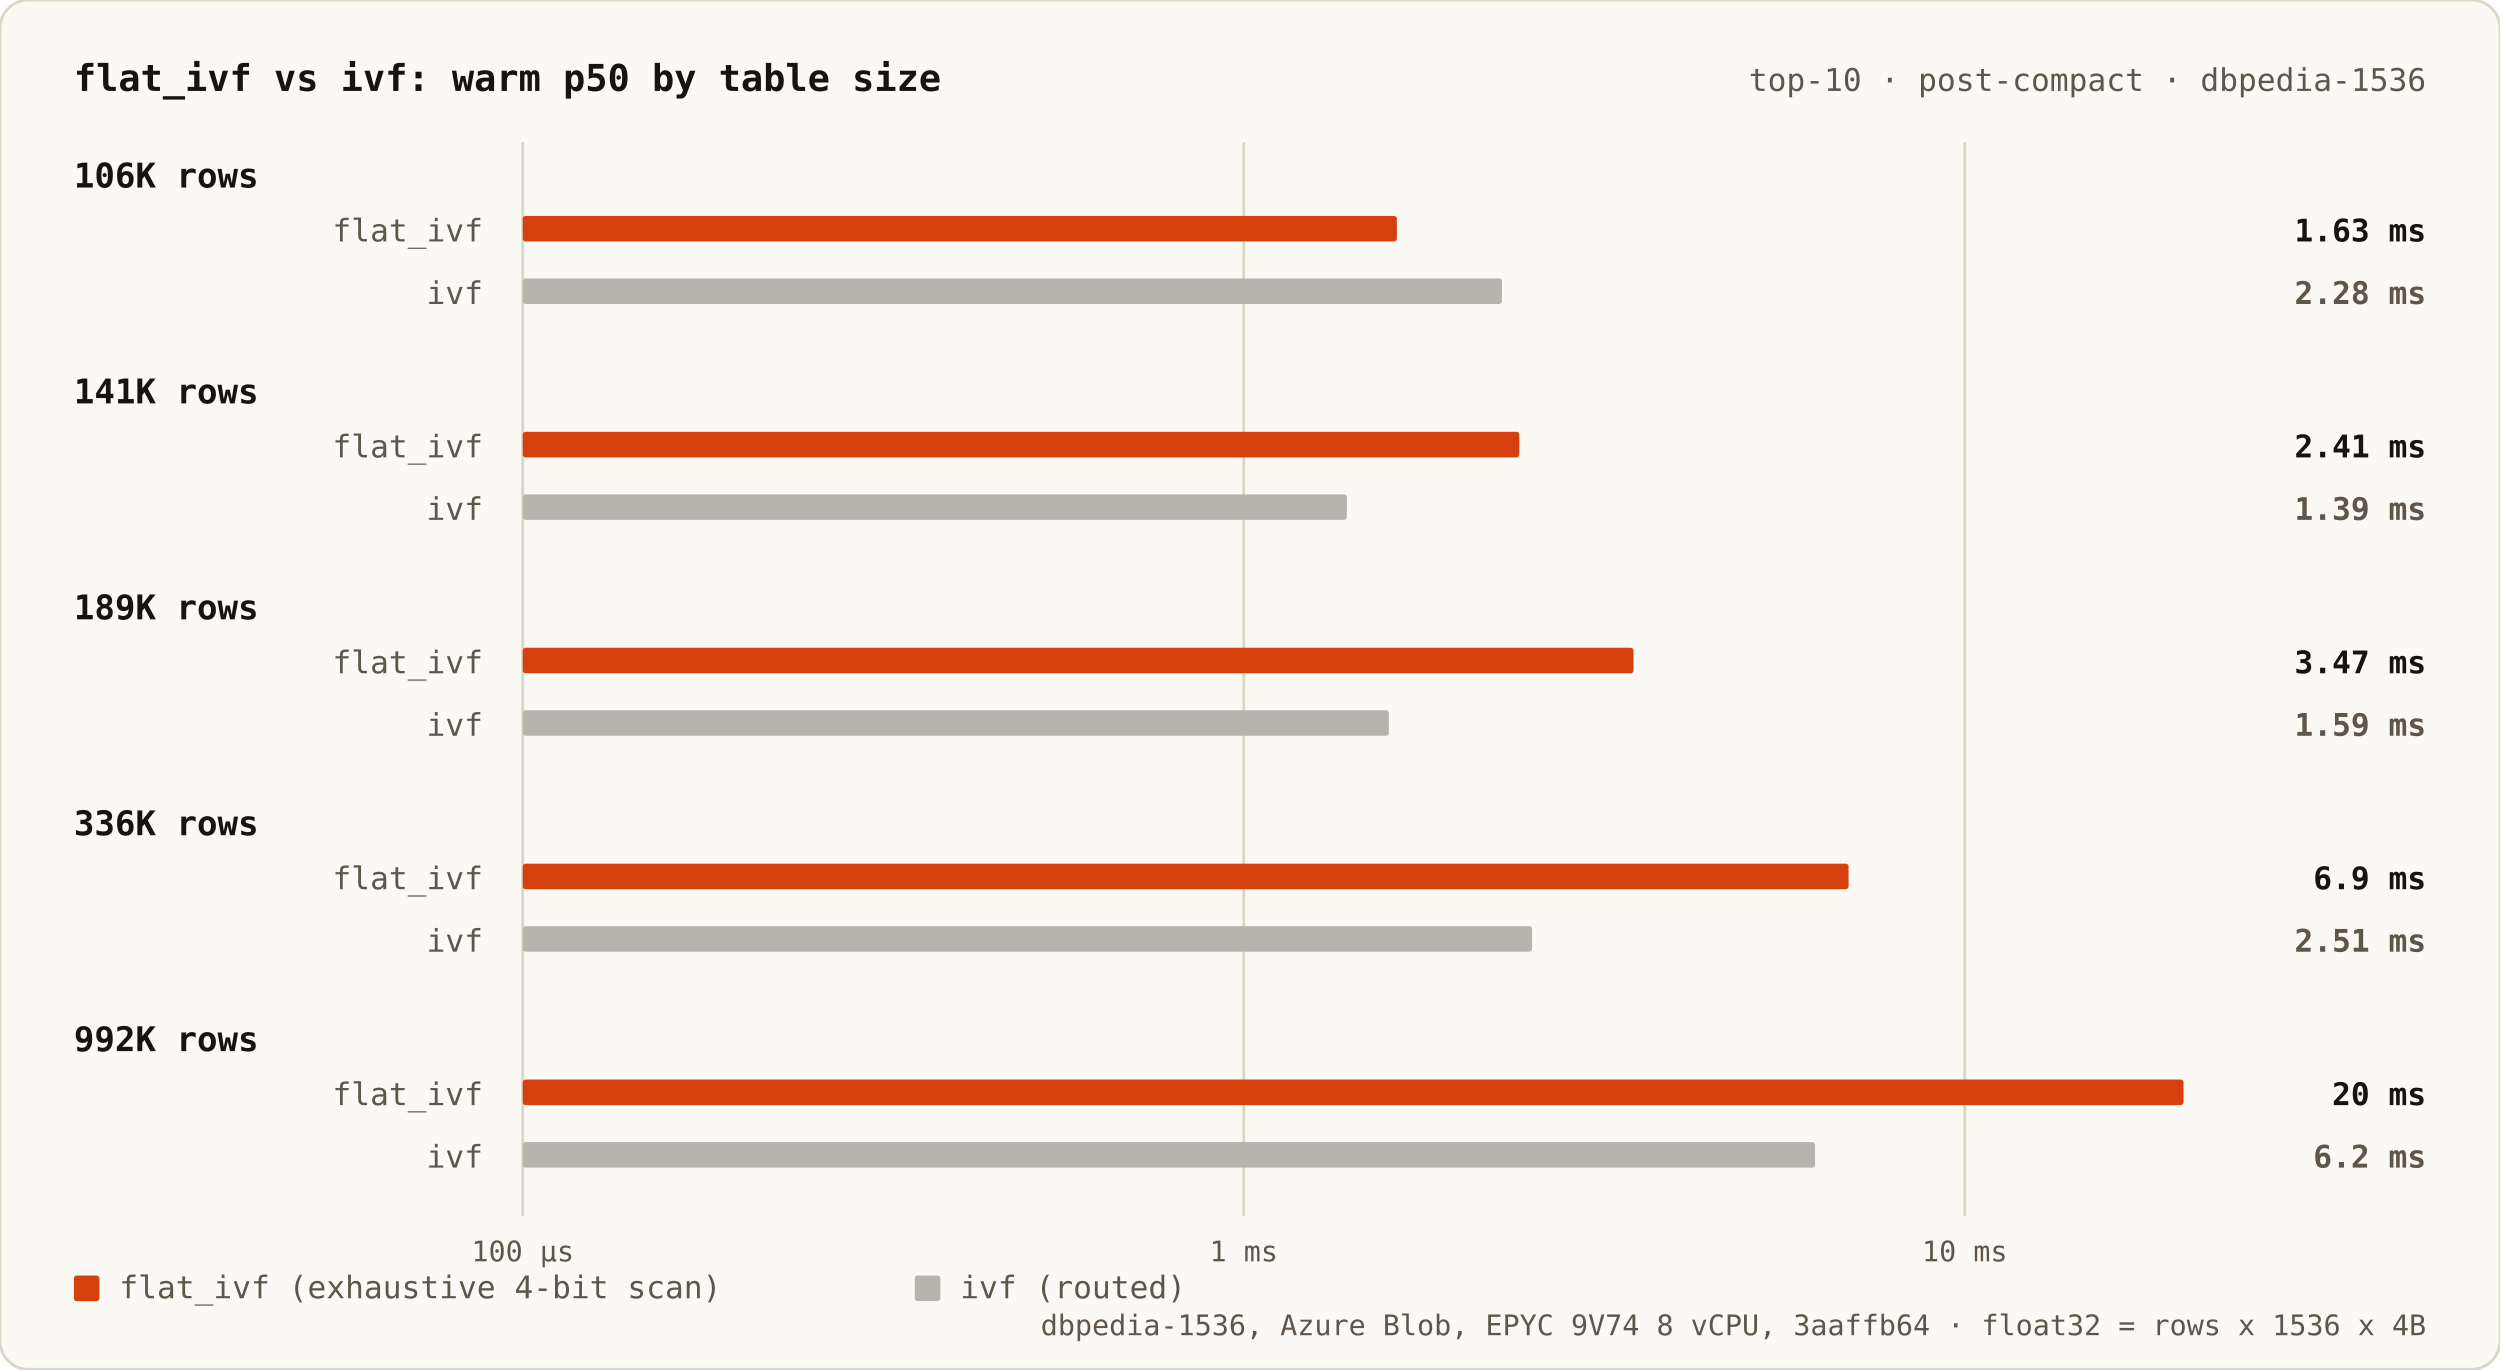
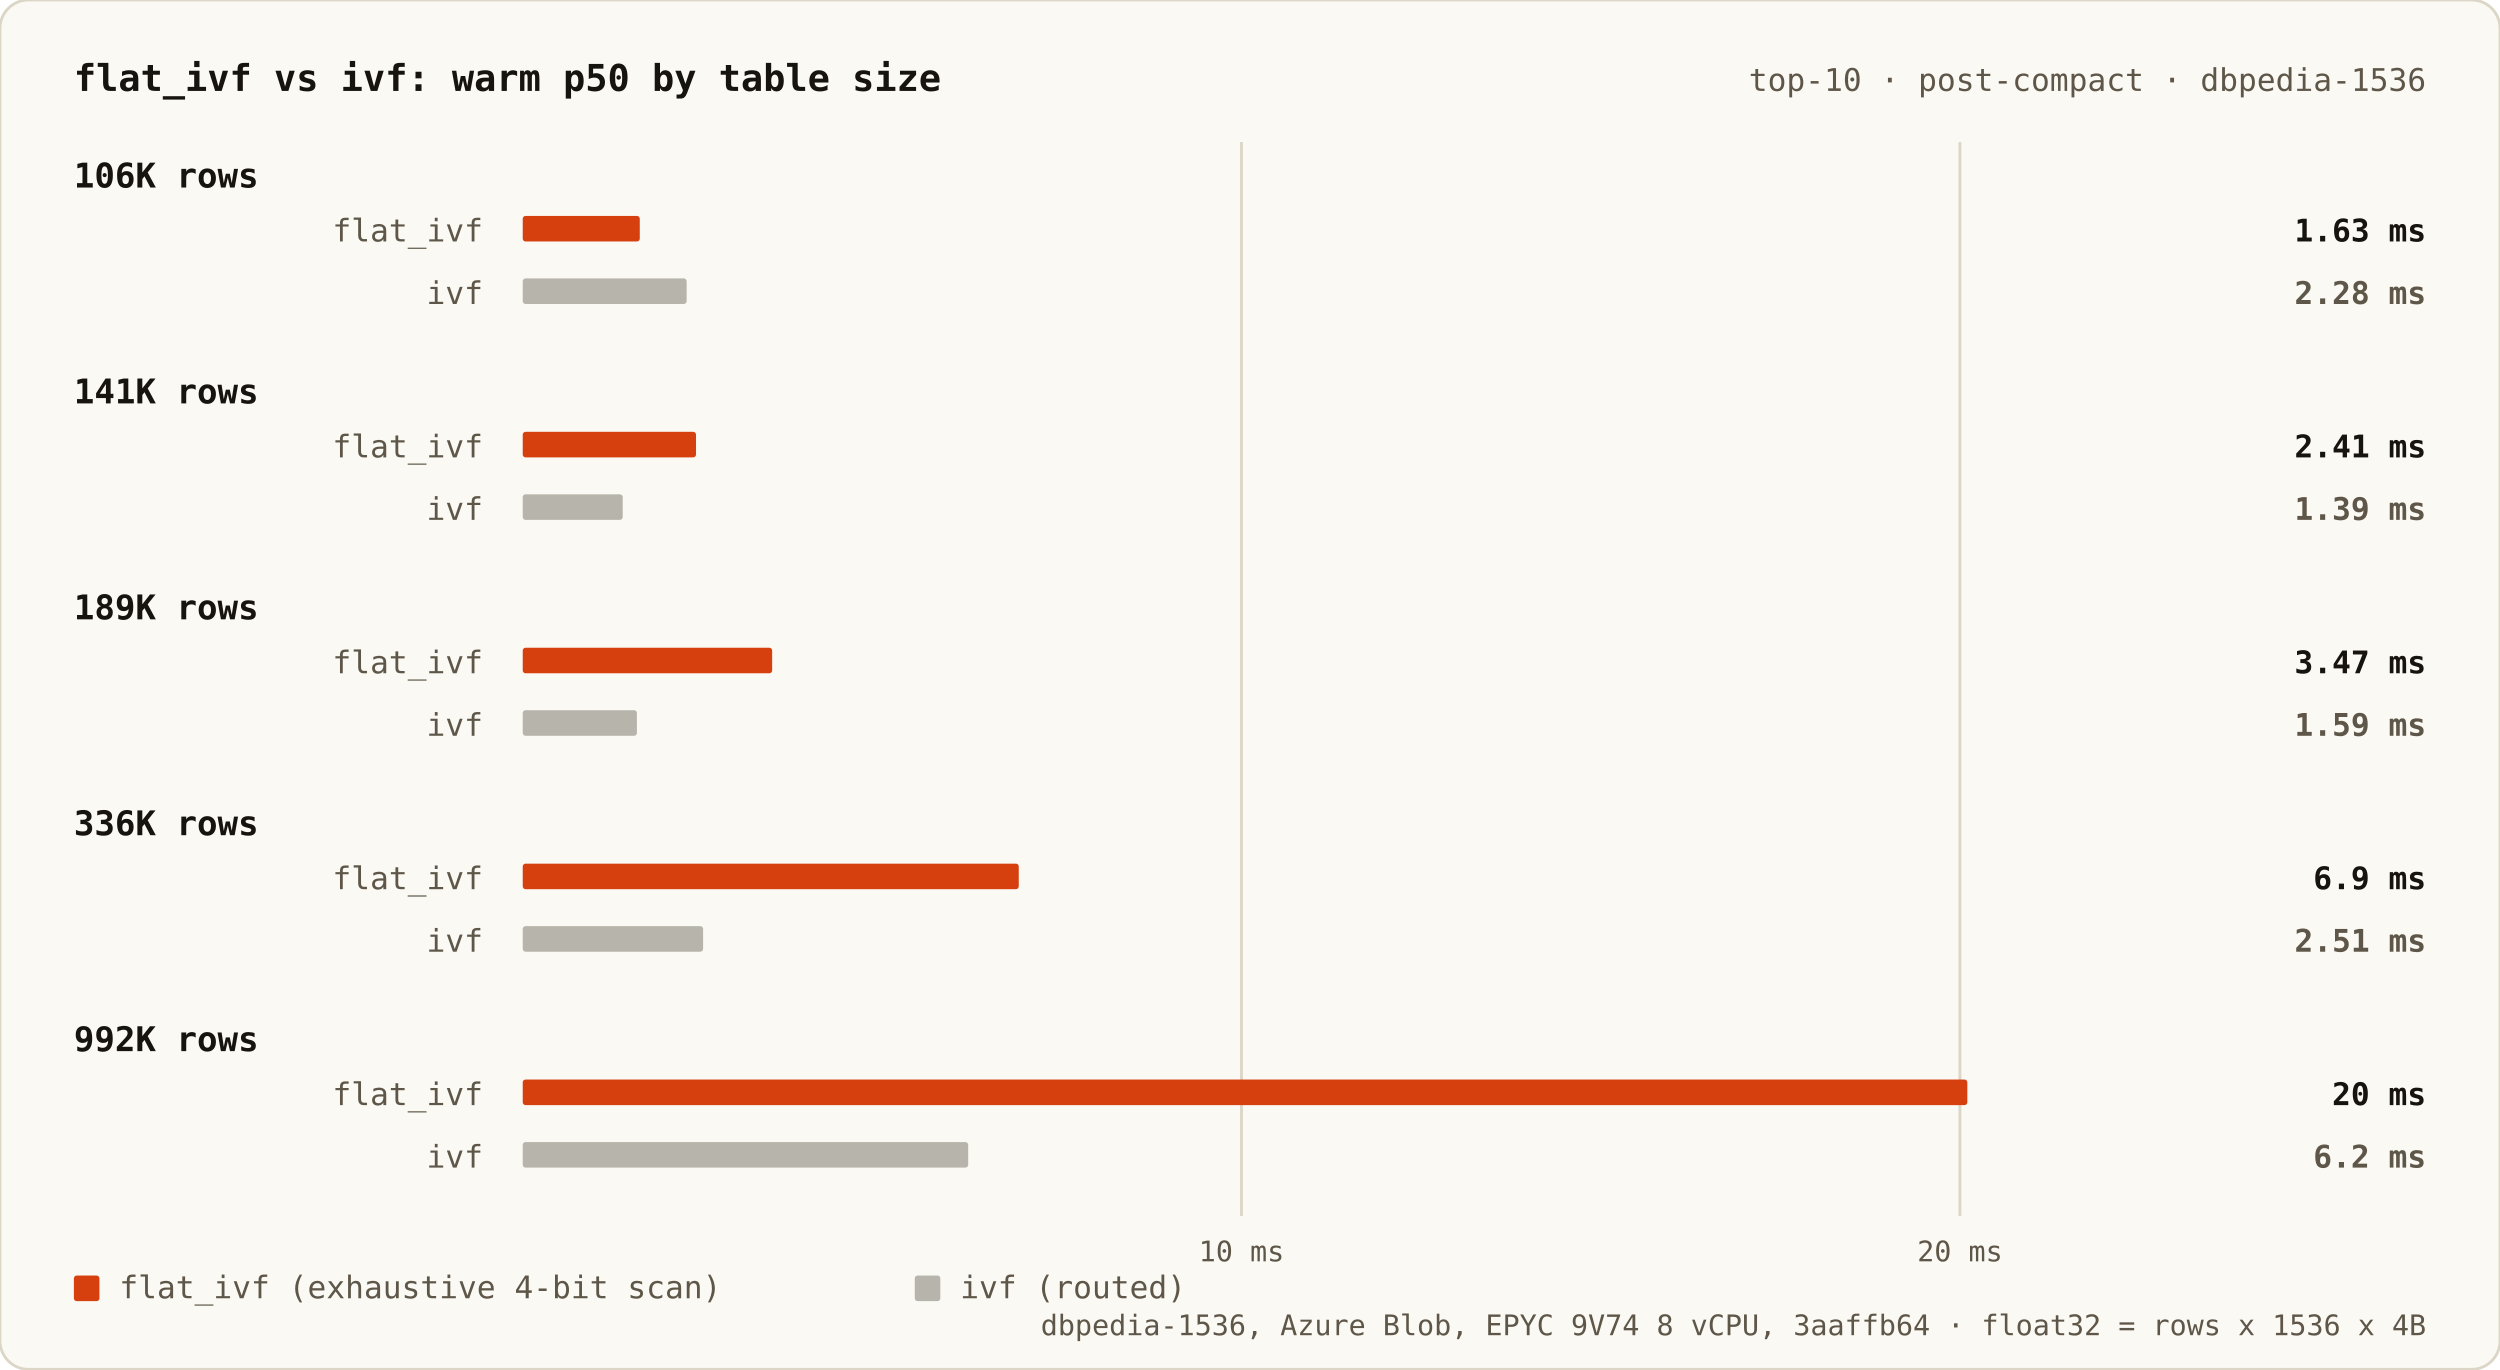
<svg xmlns="http://www.w3.org/2000/svg" width="880" height="482" viewBox="0 0 880 482" role="img">
  <rect width="880" height="482" rx="10" fill="#FBF9F3" stroke="#DCD6C7" />
  <text x="26.0" y="32.0" font-family="ui-monospace, SFMono-Regular, Menlo, Consolas, monospace" font-size="13" fill="#17130F" font-weight="600">flat_ivf vs ivf: warm p50 by table size</text>
  <text x="854.0" y="32.0" font-family="ui-monospace, SFMono-Regular, Menlo, Consolas, monospace" font-size="11" fill="#5E5749" text-anchor="end">top-10 · post-compact · dbpedia-1536</text>
-   <line x1="184.0" y1="50" x2="184.0" y2="428" stroke="#DCD6C7" />
-   <text x="184.0" y="444.0" font-family="ui-monospace, SFMono-Regular, Menlo, Consolas, monospace" font-size="10" fill="#5E5749" text-anchor="middle">100 µs</text>
-   <line x1="437.8" y1="50" x2="437.8" y2="428" stroke="#DCD6C7" />
-   <text x="437.8" y="444.0" font-family="ui-monospace, SFMono-Regular, Menlo, Consolas, monospace" font-size="10" fill="#5E5749" text-anchor="middle">1 ms</text>
-   <line x1="691.6" y1="50" x2="691.6" y2="428" stroke="#DCD6C7" />
-   <text x="691.6" y="444.0" font-family="ui-monospace, SFMono-Regular, Menlo, Consolas, monospace" font-size="10" fill="#5E5749" text-anchor="middle">10 ms</text>
+   <line x1="437.0" y1="50" x2="437.0" y2="428" stroke="#DCD6C7" />
+   <text x="437.0" y="444.0" font-family="ui-monospace, SFMono-Regular, Menlo, Consolas, monospace" font-size="10" fill="#5E5749" text-anchor="middle">10 ms</text>
+   <line x1="689.9" y1="50" x2="689.9" y2="428" stroke="#DCD6C7" />
+   <text x="689.9" y="444.0" font-family="ui-monospace, SFMono-Regular, Menlo, Consolas, monospace" font-size="10" fill="#5E5749" text-anchor="middle">20 ms</text>
  <text x="26.0" y="66.0" font-family="ui-monospace, SFMono-Regular, Menlo, Consolas, monospace" font-size="12" fill="#17130F" font-weight="600">106K rows</text>
  <text x="170.0" y="85.0" font-family="ui-monospace, SFMono-Regular, Menlo, Consolas, monospace" font-size="11" fill="#5E5749" text-anchor="end">flat_ivf</text>
-   <rect x="184" y="76" width="307.7" height="9" rx="1" fill="#D6400F" />
+   <rect x="184" y="76" width="41.2" height="9" rx="1" fill="#D6400F" />
  <text x="854.0" y="85.0" font-family="ui-monospace, SFMono-Regular, Menlo, Consolas, monospace" font-size="11" fill="#17130F" font-weight="600" text-anchor="end">1.63 ms</text>
  <text x="170.0" y="107.0" font-family="ui-monospace, SFMono-Regular, Menlo, Consolas, monospace" font-size="11" fill="#5E5749" text-anchor="end">ivf</text>
-   <rect x="184" y="98" width="344.7" height="9" rx="1" fill="#B7B4AB" />
+   <rect x="184" y="98" width="57.7" height="9" rx="1" fill="#B7B4AB" />
  <text x="854.0" y="107.0" font-family="ui-monospace, SFMono-Regular, Menlo, Consolas, monospace" font-size="11" fill="#5E5749" font-weight="600" text-anchor="end">2.28 ms</text>
  <text x="26.0" y="142.0" font-family="ui-monospace, SFMono-Regular, Menlo, Consolas, monospace" font-size="12" fill="#17130F" font-weight="600">141K rows</text>
  <text x="170.0" y="161.0" font-family="ui-monospace, SFMono-Regular, Menlo, Consolas, monospace" font-size="11" fill="#5E5749" text-anchor="end">flat_ivf</text>
-   <rect x="184" y="152" width="350.8" height="9" rx="1" fill="#D6400F" />
+   <rect x="184" y="152" width="61.0" height="9" rx="1" fill="#D6400F" />
  <text x="854.0" y="161.0" font-family="ui-monospace, SFMono-Regular, Menlo, Consolas, monospace" font-size="11" fill="#17130F" font-weight="600" text-anchor="end">2.41 ms</text>
  <text x="170.0" y="183.0" font-family="ui-monospace, SFMono-Regular, Menlo, Consolas, monospace" font-size="11" fill="#5E5749" text-anchor="end">ivf</text>
-   <rect x="184" y="174" width="290.1" height="9" rx="1" fill="#B7B4AB" />
+   <rect x="184" y="174" width="35.2" height="9" rx="1" fill="#B7B4AB" />
  <text x="854.0" y="183.0" font-family="ui-monospace, SFMono-Regular, Menlo, Consolas, monospace" font-size="11" fill="#5E5749" font-weight="600" text-anchor="end">1.39 ms</text>
  <text x="26.0" y="218.0" font-family="ui-monospace, SFMono-Regular, Menlo, Consolas, monospace" font-size="12" fill="#17130F" font-weight="600">189K rows</text>
  <text x="170.0" y="237.0" font-family="ui-monospace, SFMono-Regular, Menlo, Consolas, monospace" font-size="11" fill="#5E5749" text-anchor="end">flat_ivf</text>
-   <rect x="184" y="228" width="391.0" height="9" rx="1" fill="#D6400F" />
+   <rect x="184" y="228" width="87.8" height="9" rx="1" fill="#D6400F" />
  <text x="854.0" y="237.0" font-family="ui-monospace, SFMono-Regular, Menlo, Consolas, monospace" font-size="11" fill="#17130F" font-weight="600" text-anchor="end">3.47 ms</text>
  <text x="170.0" y="259.0" font-family="ui-monospace, SFMono-Regular, Menlo, Consolas, monospace" font-size="11" fill="#5E5749" text-anchor="end">ivf</text>
-   <rect x="184" y="250" width="304.9" height="9" rx="1" fill="#B7B4AB" />
+   <rect x="184" y="250" width="40.2" height="9" rx="1" fill="#B7B4AB" />
  <text x="854.0" y="259.0" font-family="ui-monospace, SFMono-Regular, Menlo, Consolas, monospace" font-size="11" fill="#5E5749" font-weight="600" text-anchor="end">1.59 ms</text>
  <text x="26.0" y="294.0" font-family="ui-monospace, SFMono-Regular, Menlo, Consolas, monospace" font-size="12" fill="#17130F" font-weight="600">336K rows</text>
  <text x="170.0" y="313.0" font-family="ui-monospace, SFMono-Regular, Menlo, Consolas, monospace" font-size="11" fill="#5E5749" text-anchor="end">flat_ivf</text>
-   <rect x="184" y="304" width="466.7" height="9" rx="1" fill="#D6400F" />
+   <rect x="184" y="304" width="174.6" height="9" rx="1" fill="#D6400F" />
  <text x="854.0" y="313.0" font-family="ui-monospace, SFMono-Regular, Menlo, Consolas, monospace" font-size="11" fill="#17130F" font-weight="600" text-anchor="end">6.9 ms</text>
  <text x="170.0" y="335.0" font-family="ui-monospace, SFMono-Regular, Menlo, Consolas, monospace" font-size="11" fill="#5E5749" text-anchor="end">ivf</text>
-   <rect x="184" y="326" width="355.3" height="9" rx="1" fill="#B7B4AB" />
+   <rect x="184" y="326" width="63.5" height="9" rx="1" fill="#B7B4AB" />
  <text x="854.0" y="335.0" font-family="ui-monospace, SFMono-Regular, Menlo, Consolas, monospace" font-size="11" fill="#5E5749" font-weight="600" text-anchor="end">2.51 ms</text>
  <text x="26.0" y="370.0" font-family="ui-monospace, SFMono-Regular, Menlo, Consolas, monospace" font-size="12" fill="#17130F" font-weight="600">992K rows</text>
  <text x="170.0" y="389.0" font-family="ui-monospace, SFMono-Regular, Menlo, Consolas, monospace" font-size="11" fill="#5E5749" text-anchor="end">flat_ivf</text>
-   <rect x="184" y="380" width="584.6" height="9" rx="1" fill="#D6400F" />
+   <rect x="184" y="380" width="508.5" height="9" rx="1" fill="#D6400F" />
  <text x="854.0" y="389.0" font-family="ui-monospace, SFMono-Regular, Menlo, Consolas, monospace" font-size="11" fill="#17130F" font-weight="600" text-anchor="end">20 ms</text>
  <text x="170.0" y="411.0" font-family="ui-monospace, SFMono-Regular, Menlo, Consolas, monospace" font-size="11" fill="#5E5749" text-anchor="end">ivf</text>
-   <rect x="184" y="402" width="454.9" height="9" rx="1" fill="#B7B4AB" />
+   <rect x="184" y="402" width="156.8" height="9" rx="1" fill="#B7B4AB" />
  <text x="854.0" y="411.0" font-family="ui-monospace, SFMono-Regular, Menlo, Consolas, monospace" font-size="11" fill="#5E5749" font-weight="600" text-anchor="end">6.2 ms</text>
  <rect x="26" y="449" width="9" height="9" rx="1" fill="#D6400F" />
  <text x="42.0" y="457.0" font-family="ui-monospace, SFMono-Regular, Menlo, Consolas, monospace" font-size="11" fill="#5E5749">flat_ivf (exhaustive 4-bit scan)</text>
  <rect x="322" y="449" width="9" height="9" rx="1" fill="#B7B4AB" />
  <text x="338.0" y="457.0" font-family="ui-monospace, SFMono-Regular, Menlo, Consolas, monospace" font-size="11" fill="#5E5749">ivf (routed)</text>
  <text x="854.0" y="470.0" font-family="ui-monospace, SFMono-Regular, Menlo, Consolas, monospace" font-size="10" fill="#5E5749" text-anchor="end">dbpedia-1536, Azure Blob, EPYC 9V74 8 vCPU, 3aaffb64 · float32 = rows x 1536 x 4B</text>
</svg>
